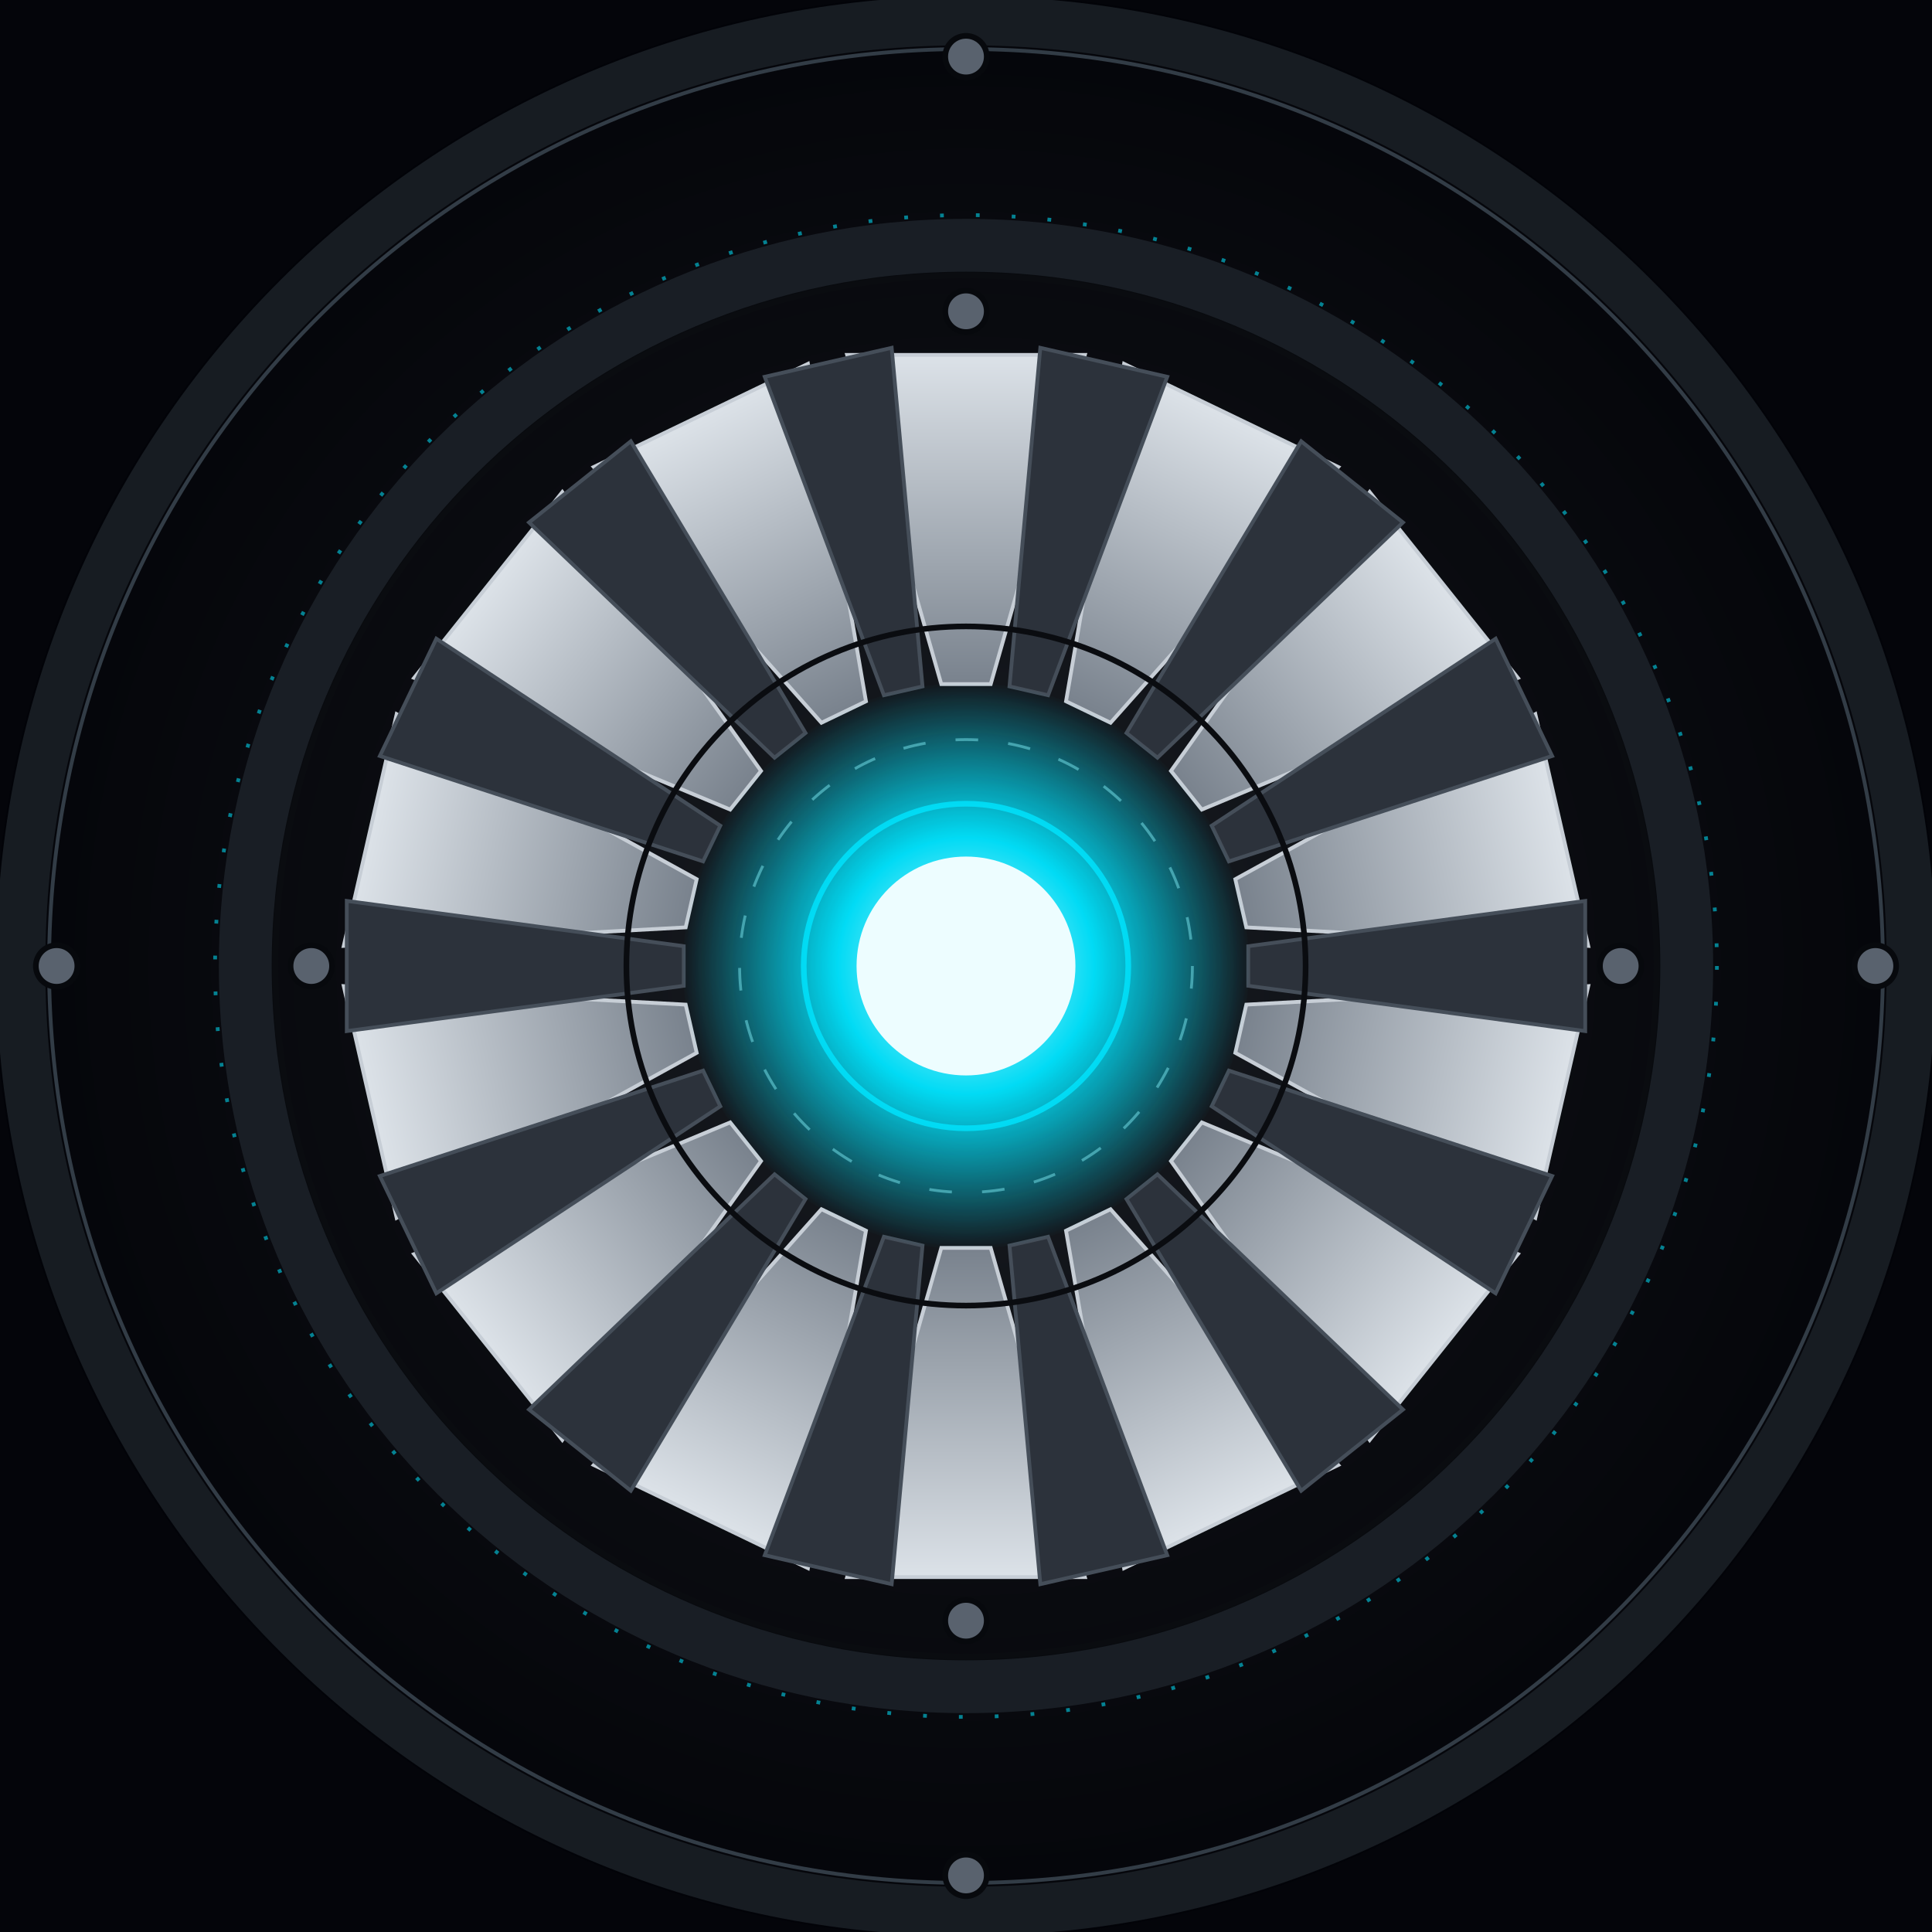
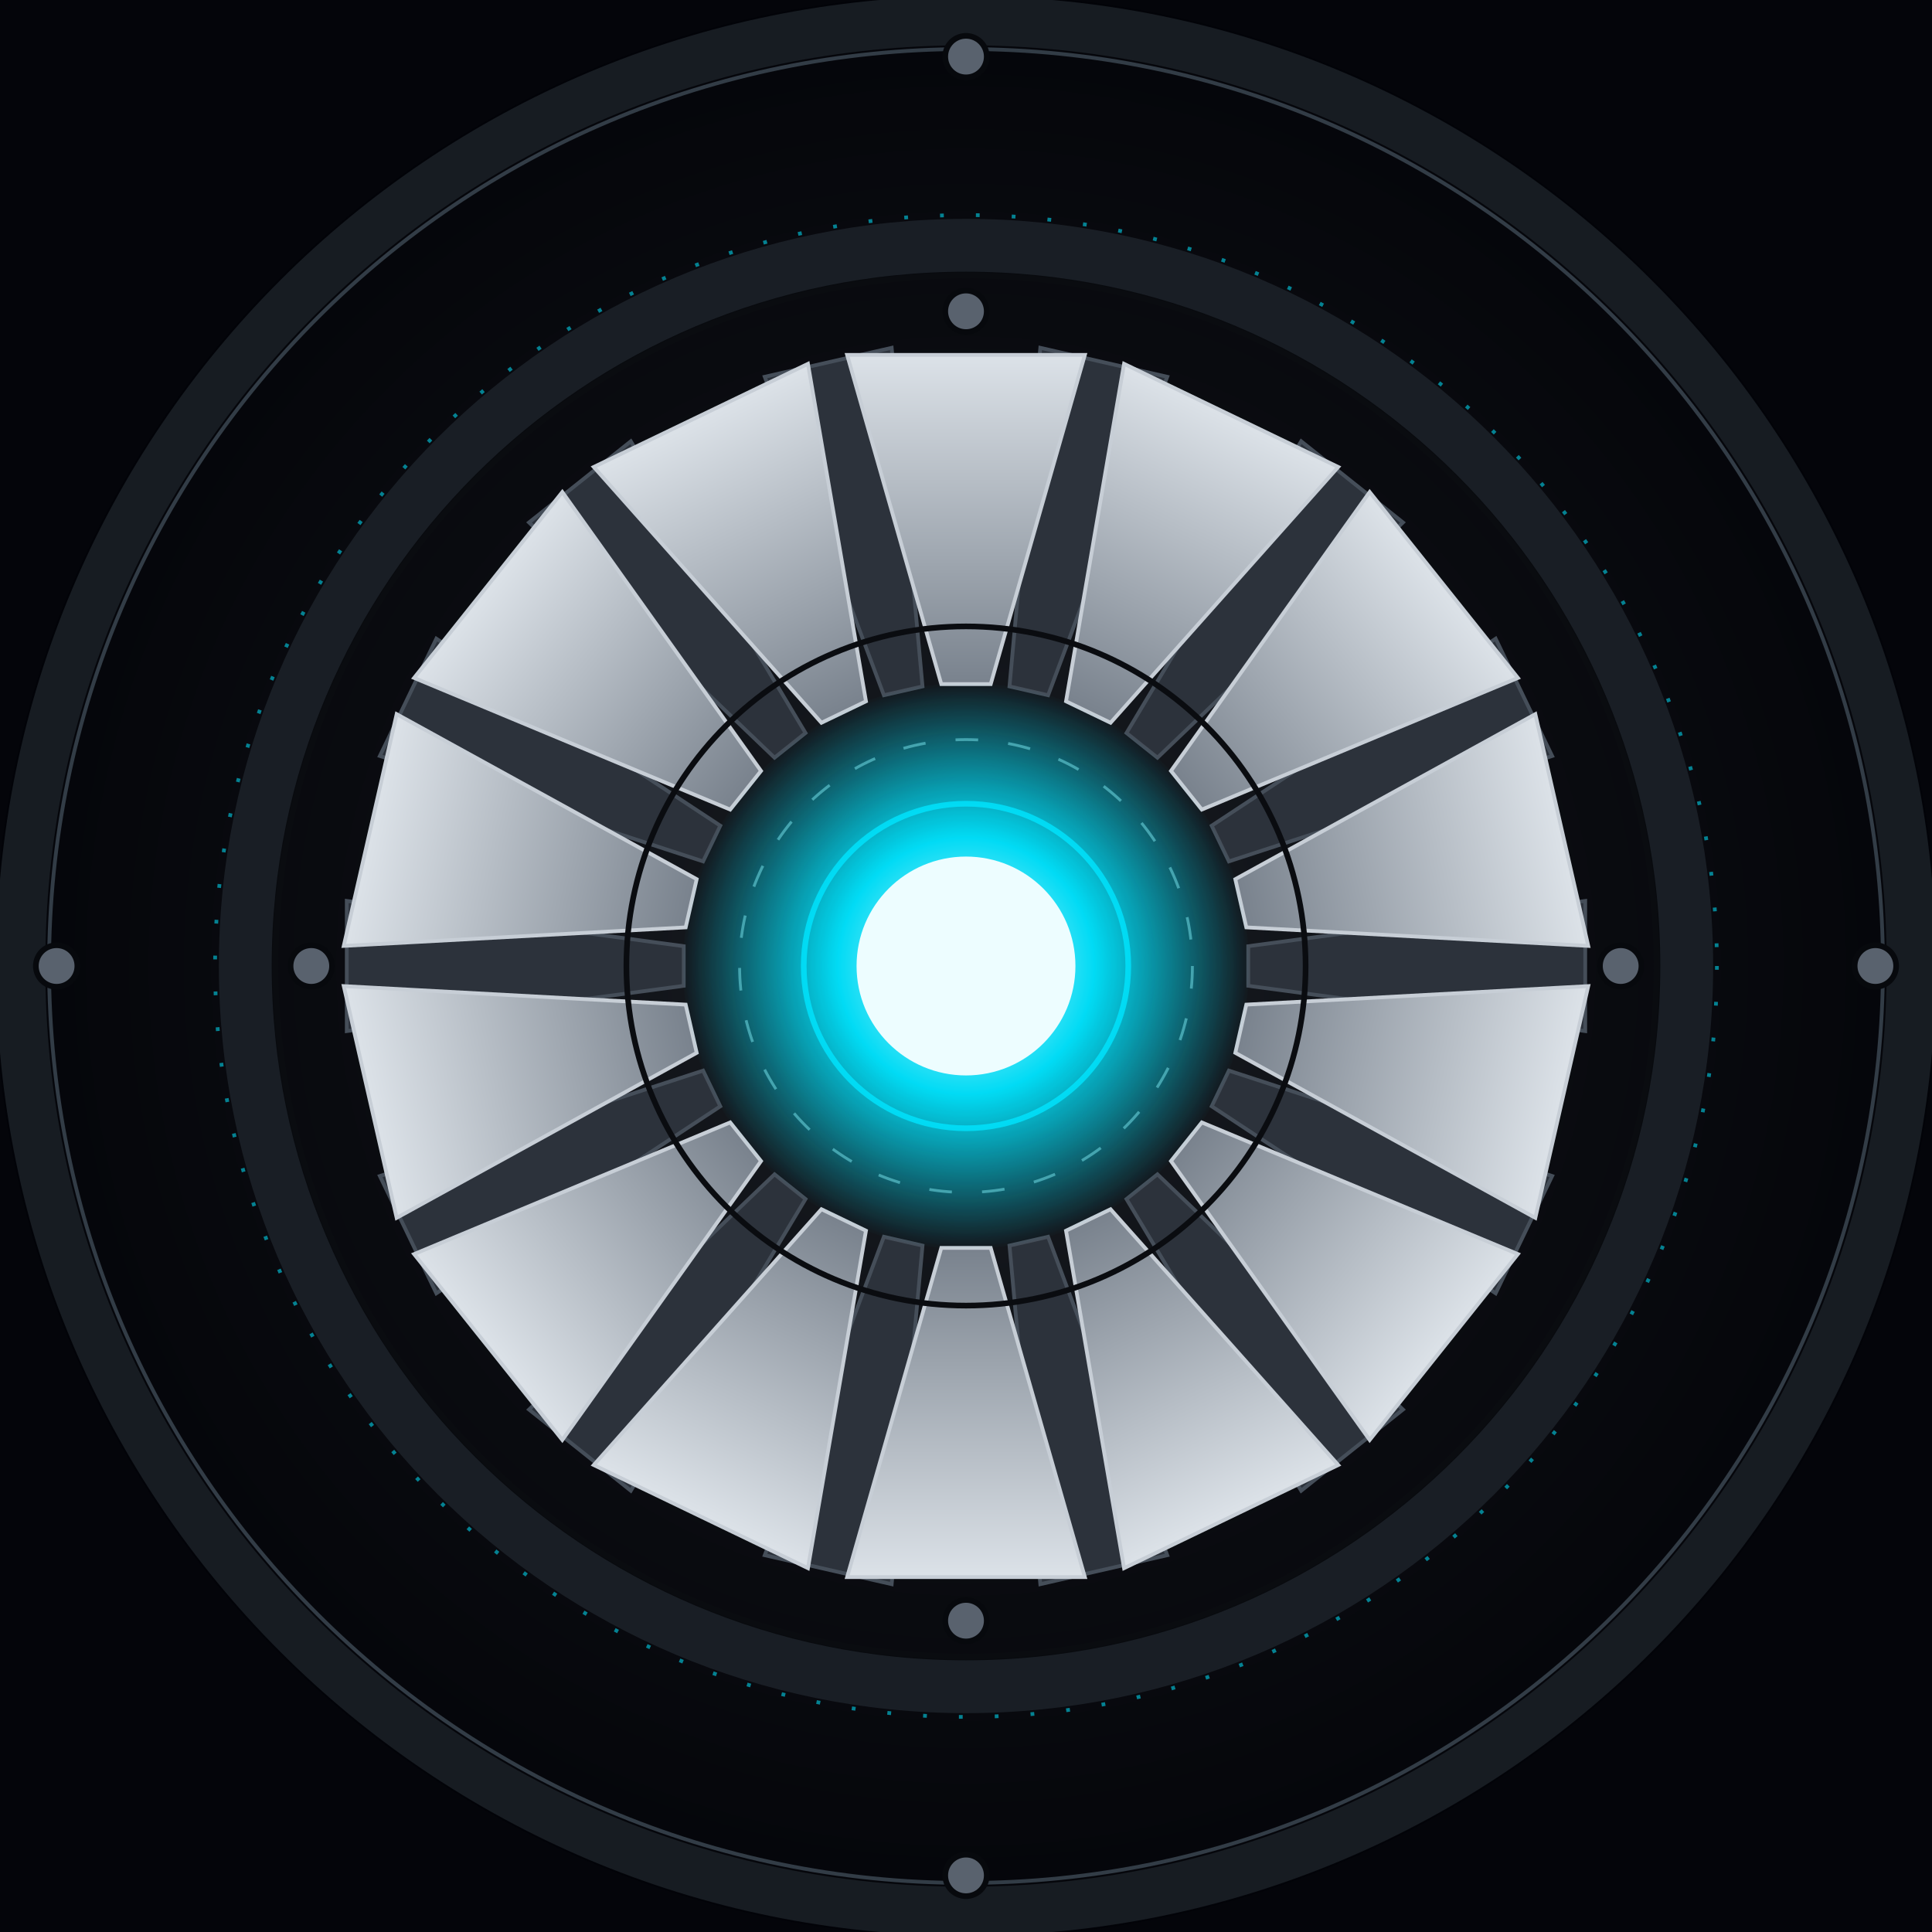
<svg xmlns="http://www.w3.org/2000/svg" width="1024" height="1024" viewBox="0 0 1024 1024" role="img" aria-label="Arc reactor core">
  <defs>
    <radialGradient id="bg" cx="0.5" cy="0.5" r="0.5">
      <stop offset="0" stop-color="#1C2027" />
      <stop offset="0.55" stop-color="#0B0D11" />
      <stop offset="1" stop-color="#04050A" />
    </radialGradient>
    <radialGradient id="core" cx="0.5" cy="0.5" r="0.5">
      <stop offset="0" stop-color="#F2FEFF" />
      <stop offset="0.45" stop-color="#00E5FF" />
      <stop offset="1" stop-color="#00E5FF" stop-opacity="0" />
    </radialGradient>
    <linearGradient id="wedgeA" x1="0" y1="0" x2="0" y2="1">
      <stop offset="0" stop-color="#DCE2E8" />
      <stop offset="1" stop-color="#79828D" />
    </linearGradient>
    <path id="wedge" d="M498.9 362.6 L449 188.1 L575 188.1 L525.1 362.6 Z" fill="url(#wedgeA)" stroke="#C7CED6" stroke-width="2" />
    <path id="wedge2" d="M501.5 362.4 L477.5 183.8 L546.5 183.8 L522.5 362.4 Z" fill="#2C323B" stroke="#454E59" stroke-width="2" />
  </defs>
  <style>
    @keyframes arc-spin { to { transform: rotate(360deg); } }
-     .rotor   { transform-origin: 512px 512px; animation: arc-spin 5s linear infinite; }
-     .rotor2  { transform-origin: 512px 512px; animation: arc-spin 8s linear infinite reverse; }
-     .rotor3  { transform-origin: 512px 512px; animation: arc-spin 3.5s linear infinite reverse; }
-     @media (prefers-reduced-motion: reduce) {
-       .rotor, .rotor2, .rotor3 { animation-duration: 45s; }
-     }
+     .rotor   { transform-origin: 512px 512px; transform-box: view-box; animation: arc-spin 9s linear infinite; }
+     .rotor3  { transform-origin: 512px 512px; transform-box: view-box; animation: arc-spin 40s linear infinite; }
+     @keyframes core-pulse { 50% { opacity: 0.75; } }
+     .pulse   { animation: core-pulse 3s ease-in-out infinite; }
  </style>
  <rect width="1024" height="1024" fill="url(#bg)" />
  <circle cx="512" cy="512" r="508" fill="none" stroke="#020308" stroke-width="14" />
  <circle cx="512" cy="512" r="501" fill="none" stroke="#171C22" stroke-width="26" />
  <circle cx="512" cy="512" r="486" fill="none" stroke="#3A4550" stroke-width="2" opacity="0.85" />
  <g fill="#59626E" stroke="#07090D" stroke-width="3">
    <circle cx="512" cy="30" r="11" />
    <circle cx="512" cy="994" r="11" />
    <circle cx="30" cy="512" r="11" />
    <circle cx="994" cy="512" r="11" />
    <circle cx="335" cy="335" r="11" />
    <circle cx="689" cy="335" r="11" />
    <circle cx="335" cy="689" r="11" />
    <circle cx="689" cy="689" r="11" />
    <circle cx="512" cy="165" r="11" />
    <circle cx="512" cy="859" r="11" />
    <circle cx="165" cy="512" r="11" />
    <circle cx="859" cy="512" r="11" />
  </g>
  <circle cx="512" cy="512" r="382" fill="none" stroke="#191E25" stroke-width="28" />
  <circle cx="512" cy="512" r="366" fill="none" stroke="#0A0C10" stroke-width="3" />
  <g class="rotor">
+     <use href="#wedge2" transform="rotate(12.857 512 512)" />
+     <use href="#wedge2" transform="rotate(38.571 512 512)" />
+     <use href="#wedge2" transform="rotate(64.286 512 512)" />
+     <use href="#wedge2" transform="rotate(90 512 512)" />
+     <use href="#wedge2" transform="rotate(115.714 512 512)" />
+     <use href="#wedge2" transform="rotate(141.429 512 512)" />
+     <use href="#wedge2" transform="rotate(167.143 512 512)" />
+     <use href="#wedge2" transform="rotate(192.857 512 512)" />
+     <use href="#wedge2" transform="rotate(218.571 512 512)" />
+     <use href="#wedge2" transform="rotate(244.286 512 512)" />
+     <use href="#wedge2" transform="rotate(270 512 512)" />
+     <use href="#wedge2" transform="rotate(295.714 512 512)" />
+     <use href="#wedge2" transform="rotate(321.429 512 512)" />
+     <use href="#wedge2" transform="rotate(347.143 512 512)" />
    <use href="#wedge" transform="rotate(0 512 512)" />
    <use href="#wedge" transform="rotate(25.714 512 512)" />
    <use href="#wedge" transform="rotate(51.429 512 512)" />
    <use href="#wedge" transform="rotate(77.143 512 512)" />
    <use href="#wedge" transform="rotate(102.857 512 512)" />
    <use href="#wedge" transform="rotate(128.571 512 512)" />
    <use href="#wedge" transform="rotate(154.286 512 512)" />
    <use href="#wedge" transform="rotate(180 512 512)" />
    <use href="#wedge" transform="rotate(205.714 512 512)" />
    <use href="#wedge" transform="rotate(231.429 512 512)" />
    <use href="#wedge" transform="rotate(257.143 512 512)" />
    <use href="#wedge" transform="rotate(282.857 512 512)" />
    <use href="#wedge" transform="rotate(308.571 512 512)" />
    <use href="#wedge" transform="rotate(334.286 512 512)" />
  </g>
-   <g class="rotor2">
-     <use href="#wedge2" transform="rotate(12.857 512 512)" />
-     <use href="#wedge2" transform="rotate(38.571 512 512)" />
-     <use href="#wedge2" transform="rotate(64.286 512 512)" />
-     <use href="#wedge2" transform="rotate(90 512 512)" />
-     <use href="#wedge2" transform="rotate(115.714 512 512)" />
-     <use href="#wedge2" transform="rotate(141.429 512 512)" />
-     <use href="#wedge2" transform="rotate(167.143 512 512)" />
-     <use href="#wedge2" transform="rotate(192.857 512 512)" />
-     <use href="#wedge2" transform="rotate(218.571 512 512)" />
-     <use href="#wedge2" transform="rotate(244.286 512 512)" />
-     <use href="#wedge2" transform="rotate(270 512 512)" />
-     <use href="#wedge2" transform="rotate(295.714 512 512)" />
-     <use href="#wedge2" transform="rotate(321.429 512 512)" />
-     <use href="#wedge2" transform="rotate(347.143 512 512)" />
-   </g>
  <circle class="rotor3" cx="512" cy="512" r="398" fill="none" stroke="#00E5FF" stroke-width="2" stroke-dasharray="2 17" opacity="0.55" />
  <circle cx="512" cy="512" r="180" fill="none" stroke="#0A0C10" stroke-width="3" />
-   <circle cx="512" cy="512" r="150" fill="url(#core)" opacity="0.95" />
+   <circle class="pulse" cx="512" cy="512" r="150" fill="url(#core)" opacity="0.95" />
  <circle cx="512" cy="512" r="58" fill="#EDFDFF" />
  <circle cx="512" cy="512" r="86" fill="none" stroke="#00E5FF" stroke-width="3" opacity="0.8" />
  <circle cx="512" cy="512" r="120" fill="none" stroke="#86F7FF" stroke-width="1.5" stroke-dasharray="12 16" opacity="0.45" />
</svg>
